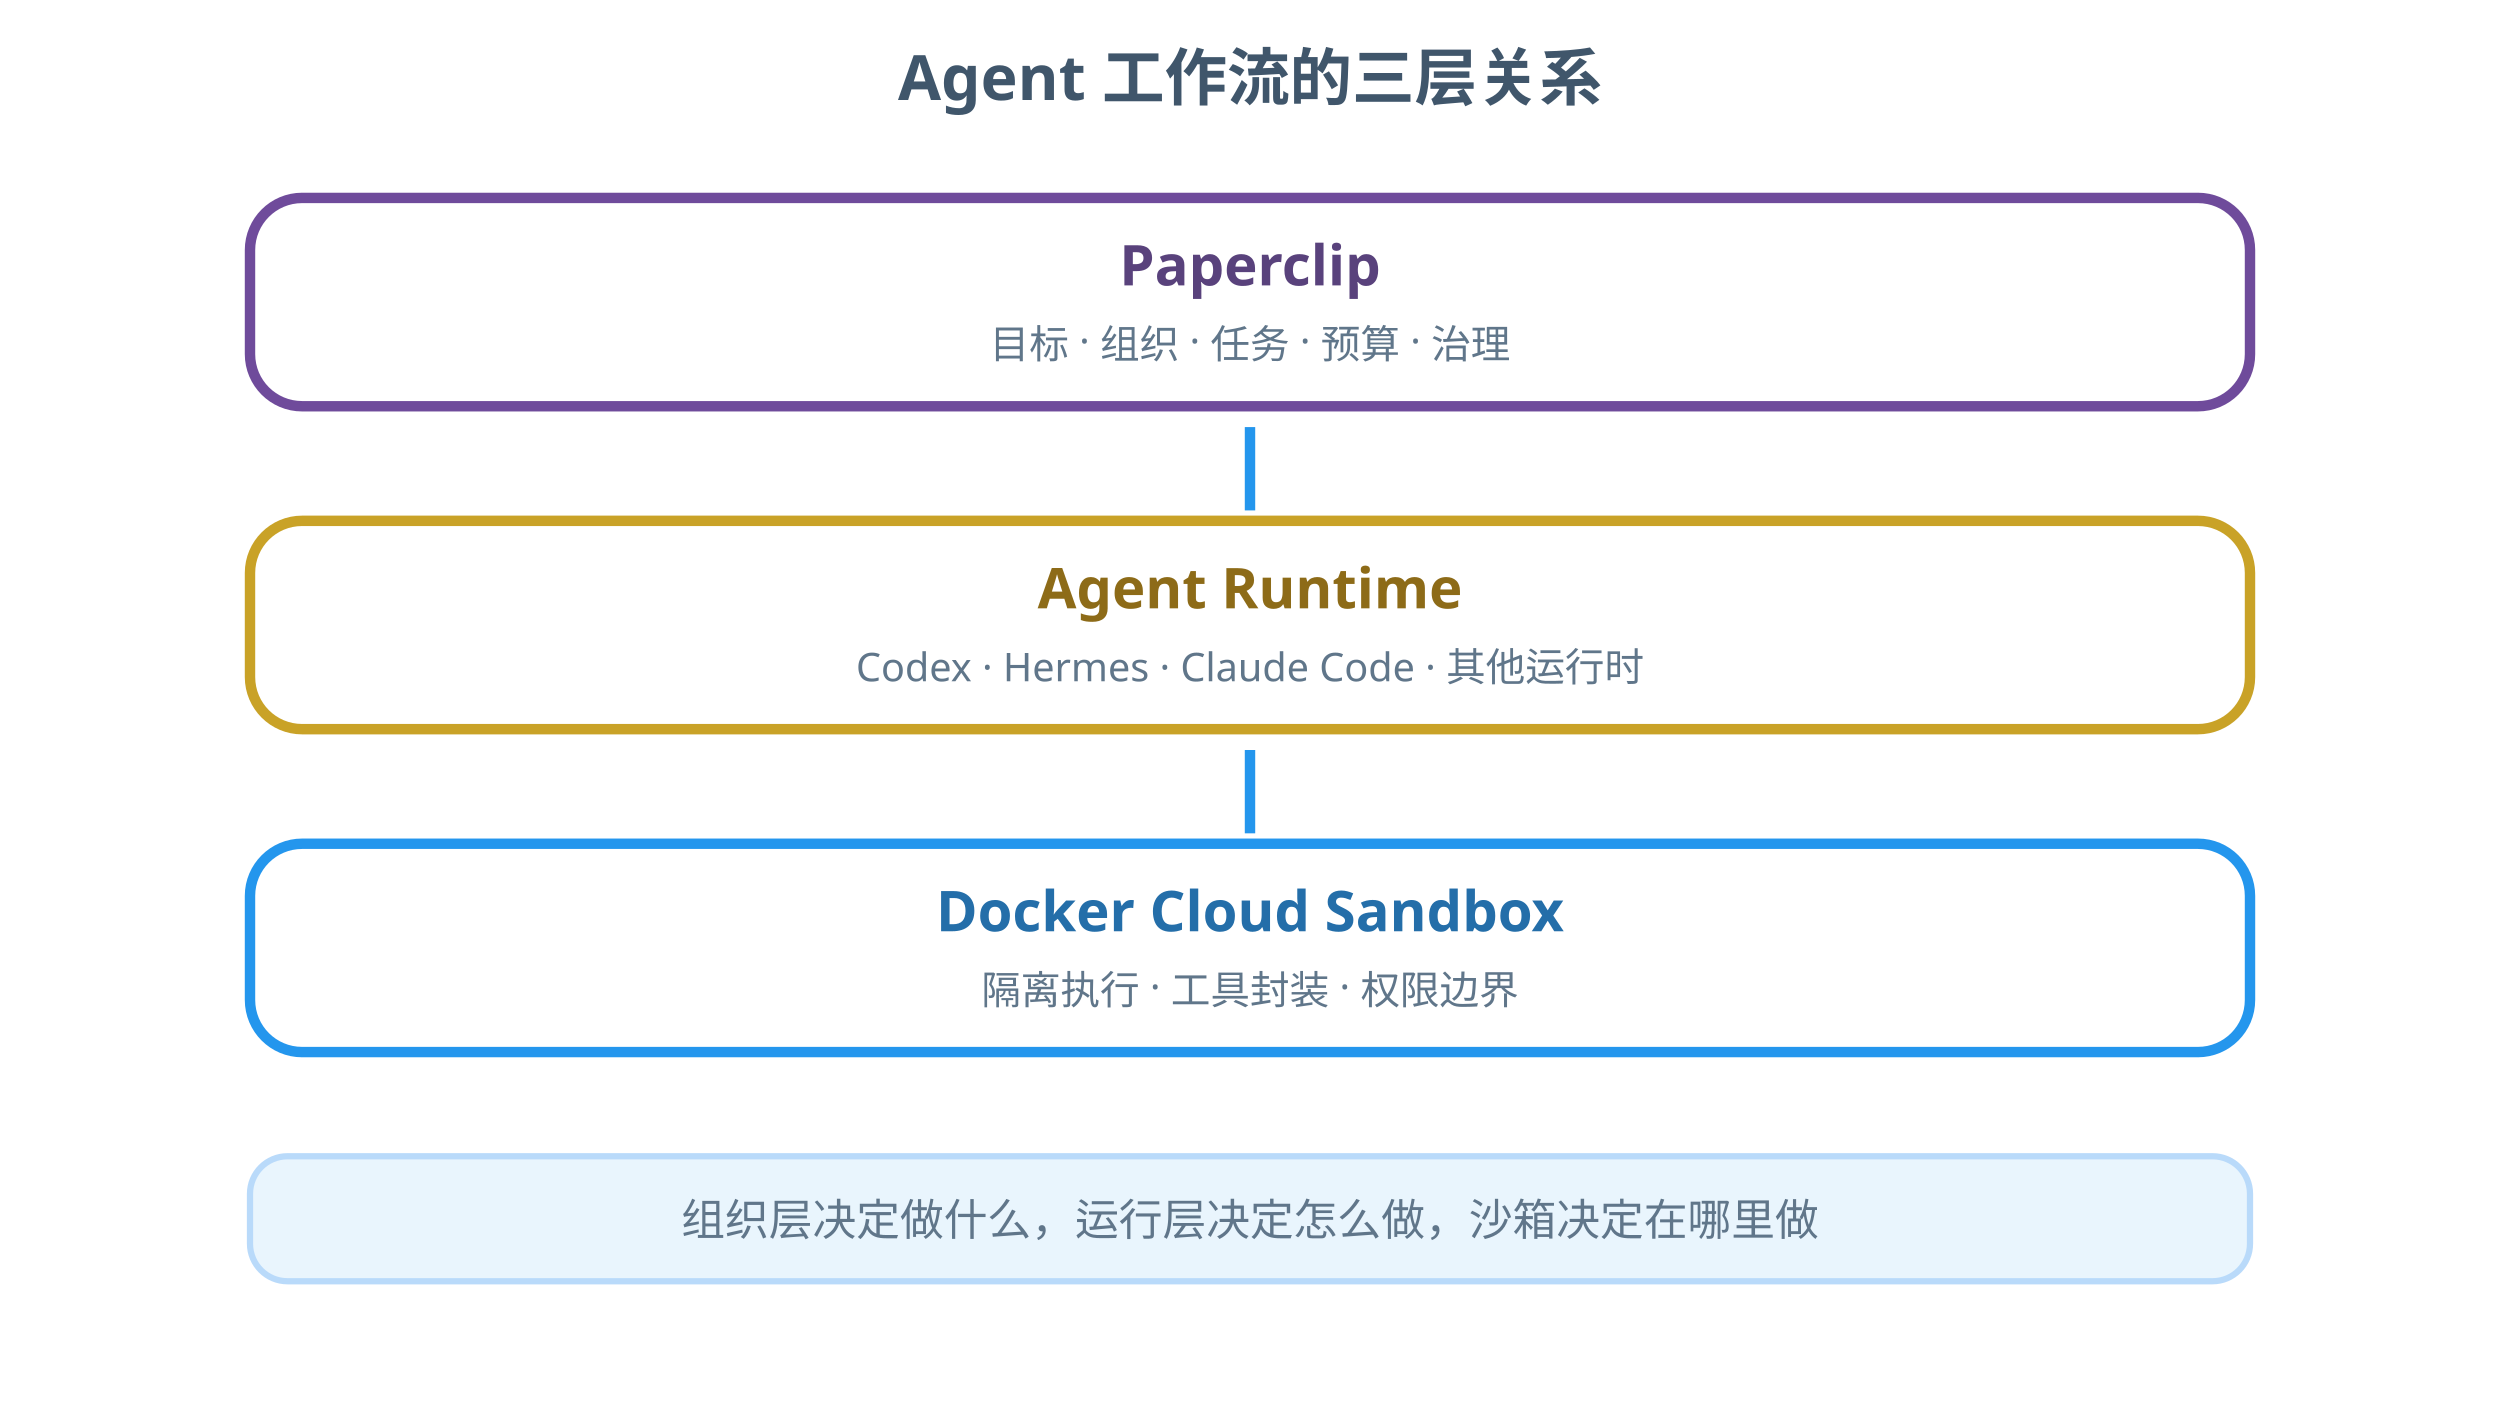
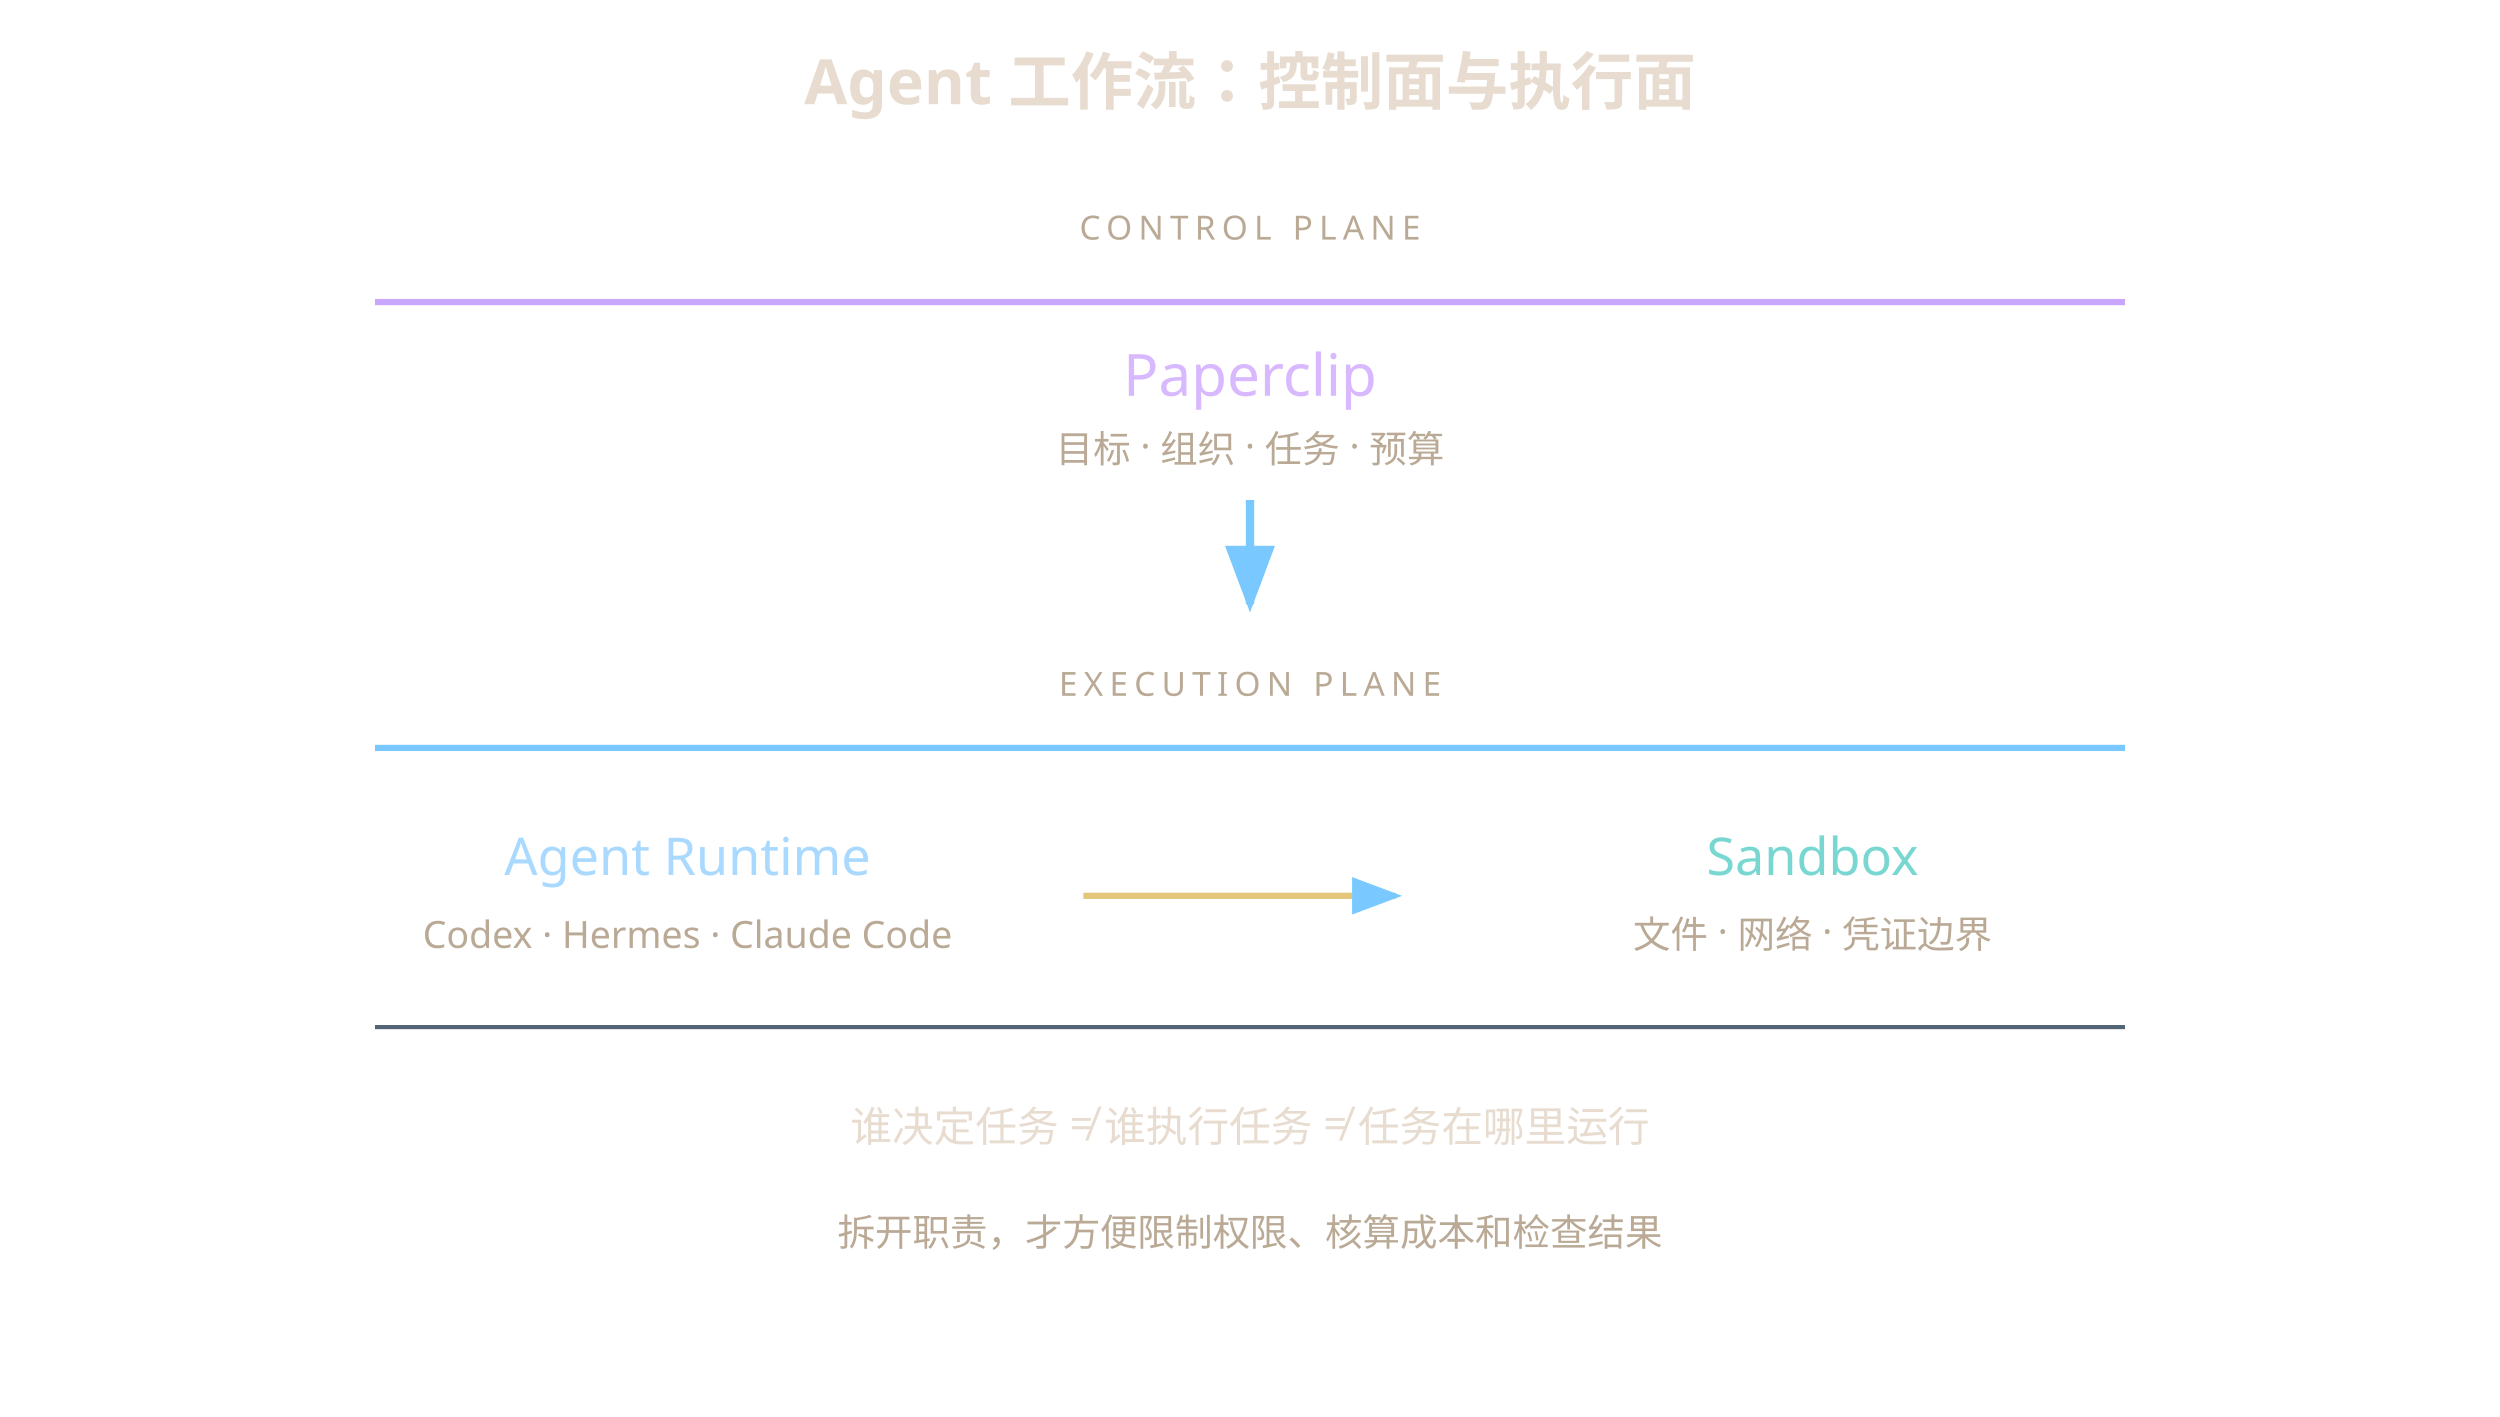
<svg xmlns="http://www.w3.org/2000/svg" width="1200" height="680" viewBox="0 0 1200 680">
  <defs>
-     <linearGradient id="g" x1="0" y1="0" x2="1" y2="1">
-       <stop stop-color="#2496ed" />
-       <stop offset="1" stop-color="#6f4b9b" />
-     </linearGradient>
+     <marker id="a" markerWidth="9" markerHeight="9" refX="7" refY="3" orient="auto">
+       <path d="M0 0 8 3 0 6Z" fill="#79C8FF" />
+     </marker>
  </defs>
  <g font-family="'PingFang SC','Hiragino Sans GB','Microsoft YaHei',sans-serif">
-     <text x="600" y="48" text-anchor="middle" font-size="30" font-weight="700" fill="#40566b">Agent 工作流的三层关系</text>
-     <rect x="120" y="95" width="960" height="100" rx="25" fill="rgba(255,255,255,0.07)" stroke="#6f4b9b" stroke-width="5" />
-     <text x="600" y="137" text-anchor="middle" font-size="27" font-weight="700" fill="#59427c">Paperclip</text>
-     <text x="600" y="172" text-anchor="middle" font-size="19" fill="#60768a">目标 · 组织 · 任务 · 预算 · 治理</text>
-     <path d="M600 205 V245" stroke="#2496ed" stroke-width="5" />
-     <rect x="120" y="250" width="960" height="100" rx="25" fill="rgba(255,255,255,0.07)" stroke="#c9a227" stroke-width="5" />
-     <text x="600" y="292" text-anchor="middle" font-size="27" font-weight="700" fill="#8d6b18">Agent Runtime</text>
-     <text x="600" y="327" text-anchor="middle" font-size="19" fill="#60768a">Codex · Hermes · Claude Code · 其他运行时</text>
-     <path d="M600 360 V400" stroke="#2496ed" stroke-width="5" />
-     <rect x="120" y="405" width="960" height="100" rx="25" fill="rgba(255,255,255,0.07)" stroke="#2496ed" stroke-width="5" />
-     <text x="600" y="447" text-anchor="middle" font-size="27" font-weight="700" fill="#246ea9">Docker Cloud Sandbox</text>
-     <text x="600" y="482" text-anchor="middle" font-size="19" fill="#60768a">隔离执行 · 工具封装 · 权限边界</text>
-     <rect x="120" y="555" width="960" height="60" rx="18" fill="rgba(36,150,237,0.10)" stroke="#b9dafa" stroke-width="3" />
-     <text x="600" y="593" text-anchor="middle" font-size="21" fill="#60768a">组织层决定做什么，运行层决定怎么做，沙箱决定在哪里做</text>
+     <text x="600" y="50" text-anchor="middle" font-size="30" font-weight="700" fill="#E7DCCF">Agent 工作流：控制面与执行面</text>
+     <text x="600" y="115" text-anchor="middle" font-size="16" letter-spacing="3" fill="#B9A995">CONTROL PLANE</text>
+     <path d="M180 145H1020" stroke="#C9A7FF" stroke-width="3" />
+     <text x="600" y="190" text-anchor="middle" font-size="28" fill="#D8B8FF">Paperclip</text>
+     <text x="600" y="222" text-anchor="middle" font-size="18" fill="#B9A995">目标 · 组织 · 任务 · 预算</text>
+     <path d="M600 240V290" stroke="#79C8FF" stroke-width="4" marker-end="url(#a)" />
+     <text x="600" y="334" text-anchor="middle" font-size="16" letter-spacing="3" fill="#B9A995">EXECUTION PLANE</text>
+     <path d="M180 359H1020" stroke="#79C8FF" stroke-width="3" />
+     <g text-anchor="middle">
+       <text x="330" y="420" font-size="25" fill="#A9D9FF">Agent Runtime</text>
+       <text x="330" y="455" font-size="18" fill="#B9A995">Codex · Hermes · Claude Code</text>
+       <text x="870" y="420" font-size="25" fill="#79D7D1">Sandbox</text>
+       <text x="870" y="455" font-size="18" fill="#B9A995">文件 · 网络 · 凭证边界</text>
+     </g>
+     <path d="M520 430H670" stroke="#E4C57A" stroke-width="3" marker-end="url(#a)" />
+     <path d="M180 493H1020" stroke="#536577" stroke-width="2" />
+     <text x="600" y="548" text-anchor="middle" font-size="20" fill="#E7DCCF">谁决定任务 ≠ 谁执行任务 ≠ 任务在哪里运行</text>
+     <text x="600" y="598" text-anchor="middle" font-size="18" fill="#B9A995">拆开职责，才方便限制权限、核算成本和检查结果</text>
  </g>
</svg>
